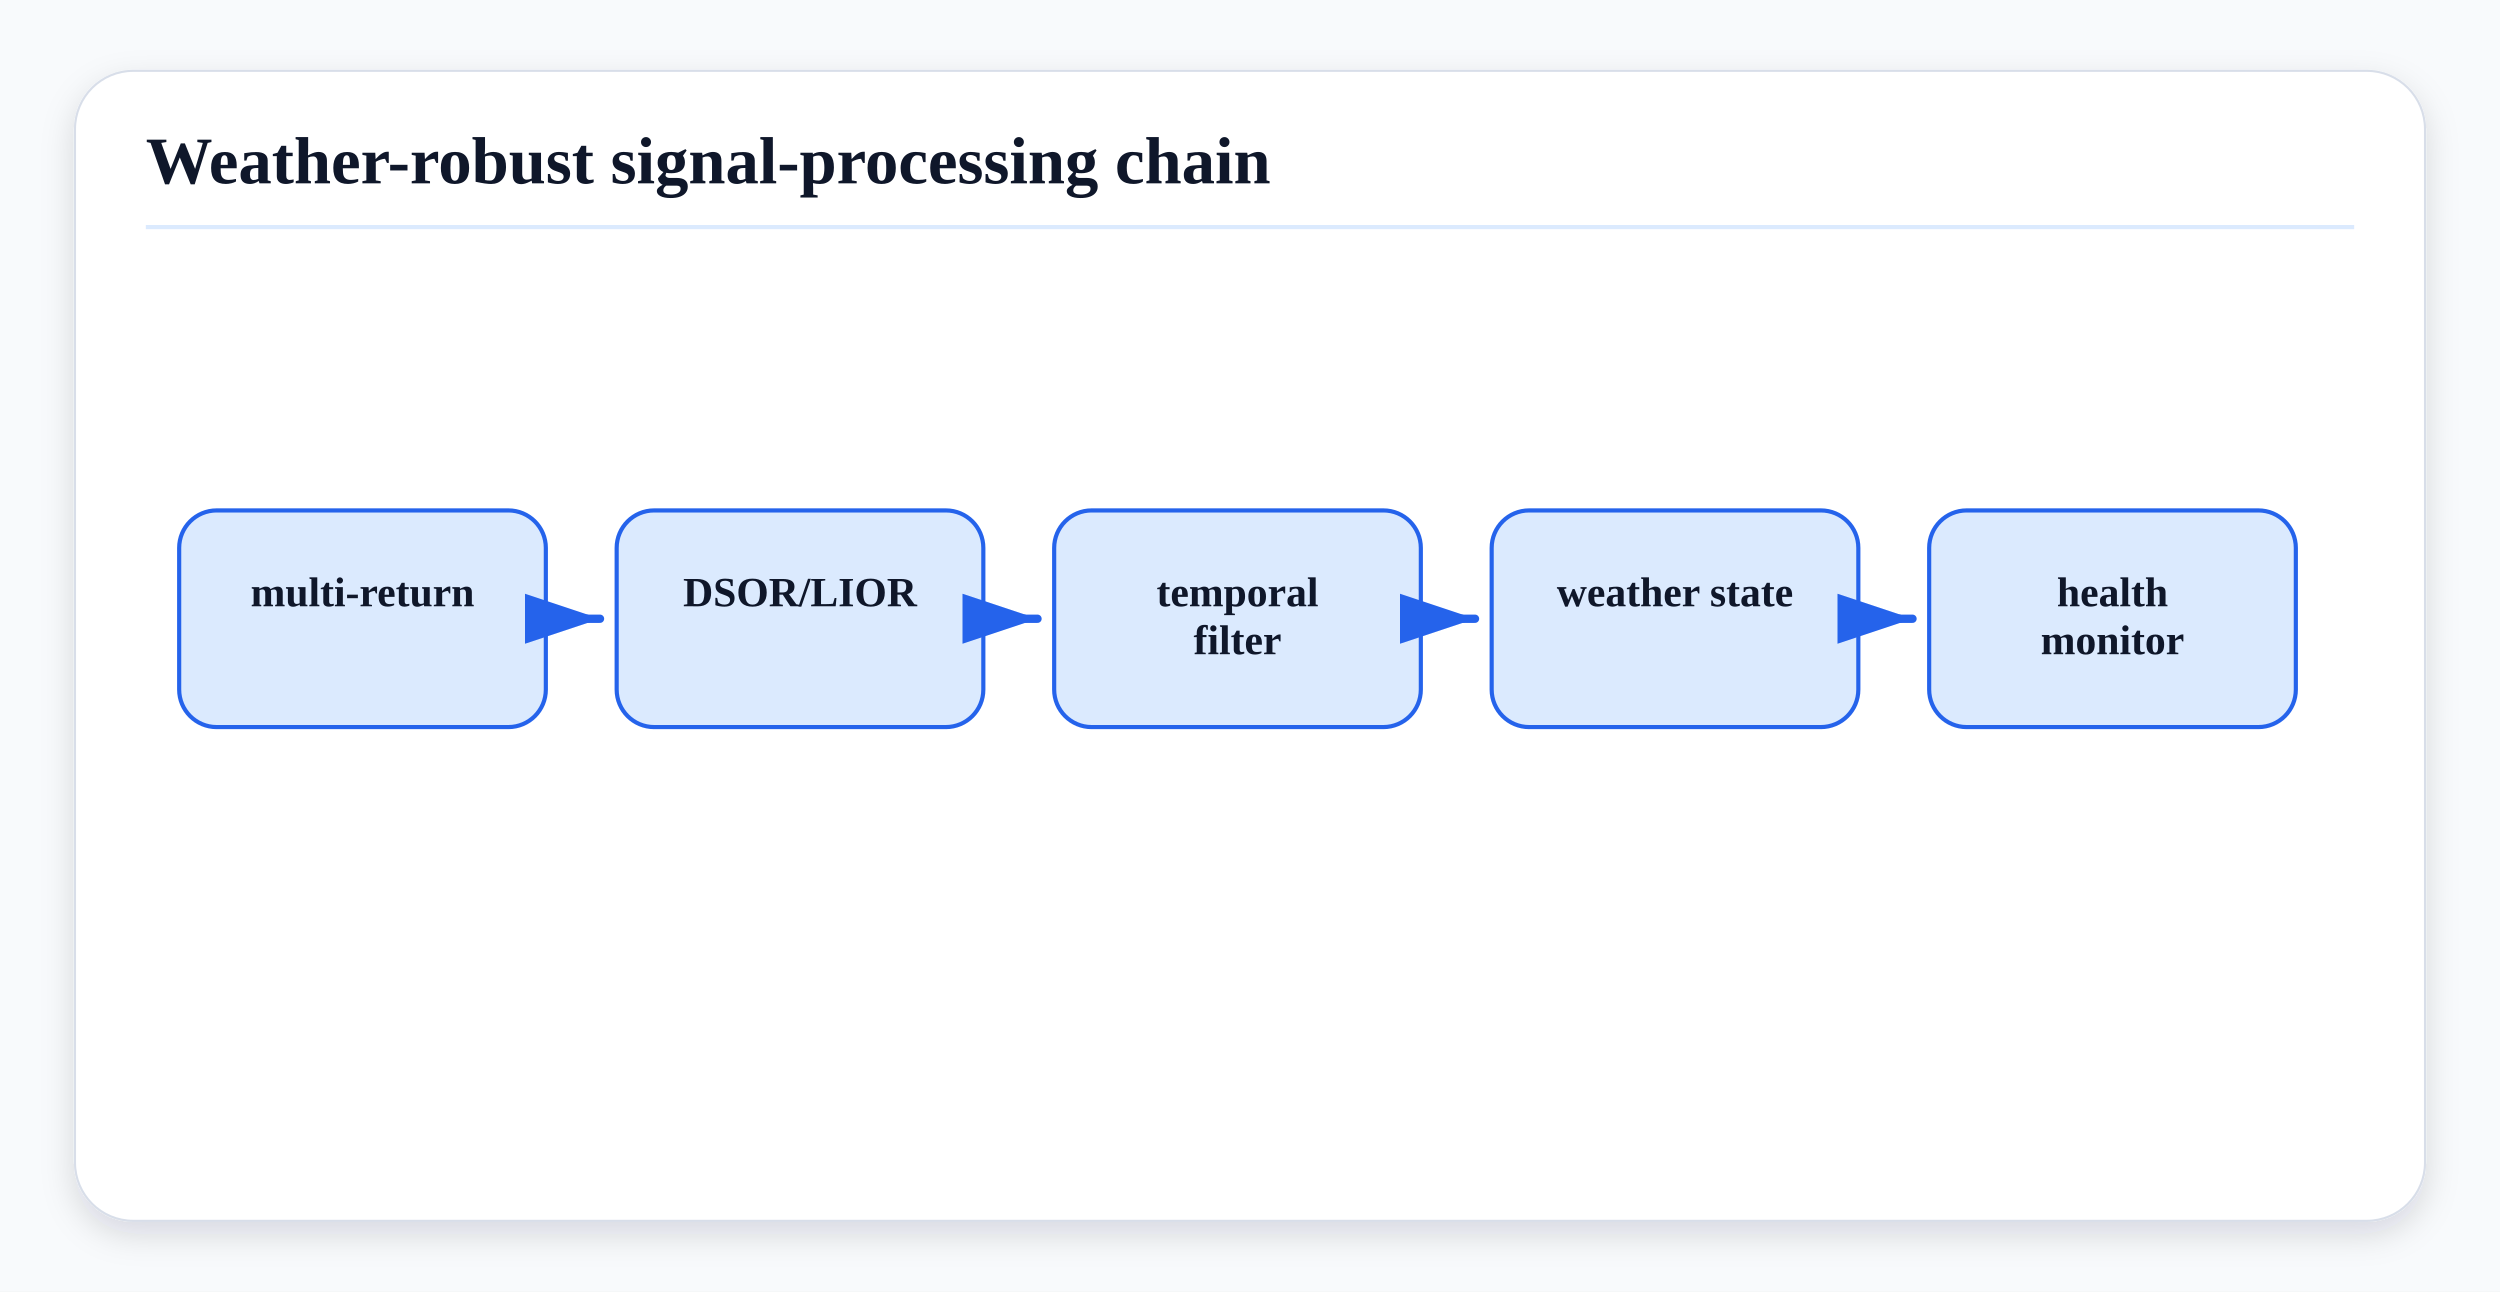
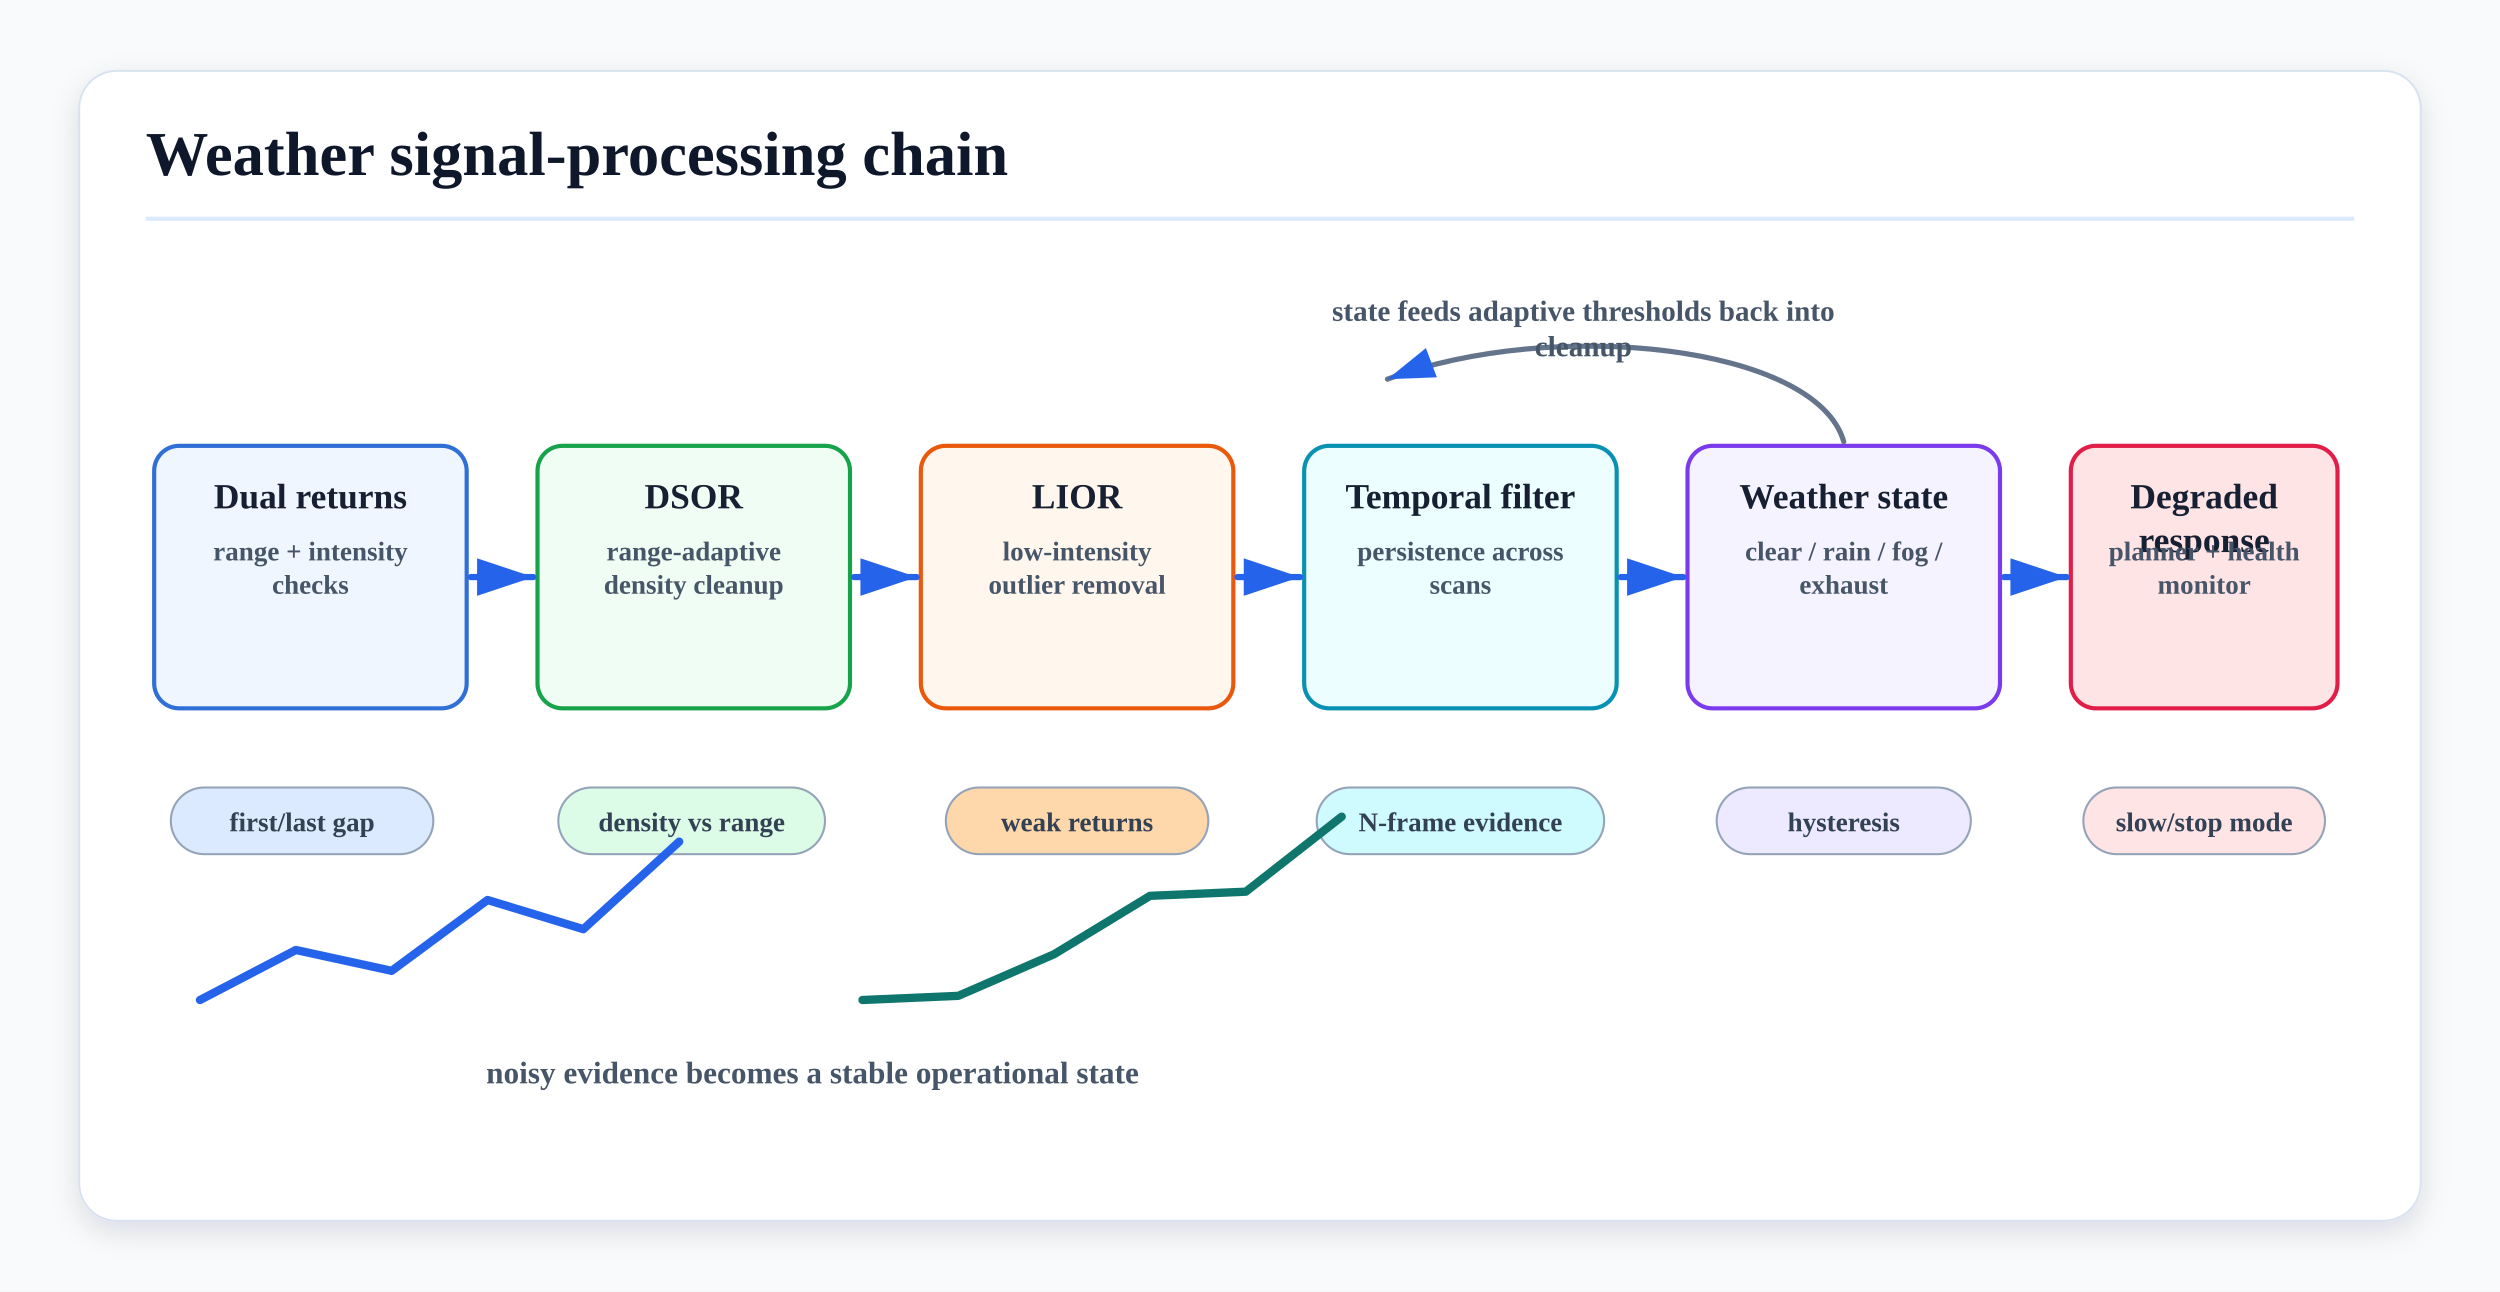
<svg xmlns="http://www.w3.org/2000/svg" width="1200" height="620" viewBox="0 0 1200 620" role="img" aria-labelledby="title desc">
  <defs>
    <marker id="arrow" markerWidth="12" markerHeight="12" refX="9" refY="3" orient="auto" markerUnits="strokeWidth">
      <path d="M0,0 L0,6 L9,3 z" fill="#2563eb" />
    </marker>
+     <pattern id="fineGrid" width="24" height="24" patternUnits="userSpaceOnUse">
+       <path d="M24 0H0V24" fill="none" stroke="#e2e8f0" stroke-width="1" />
+     </pattern>
    <filter id="shadow" x="-10%" y="-10%" width="120%" height="120%">
-       <feDropShadow dx="0" dy="6" stdDeviation="8" flood-color="#0f172a" flood-opacity="0.14" />
+       <feDropShadow dx="0" dy="5" stdDeviation="7" flood-color="#0f172a" flood-opacity="0.12" />
    </filter>
  </defs>
  <rect width="1200" height="620" fill="#f8fafc" />
-   <rect x="36" y="34" width="1128" height="552" rx="28" fill="#ffffff" stroke="#d8dee9" filter="url(#shadow)" />
-   <text x="70" y="88" font-size="32" font-weight="800" fill="#0f172a">Weather-robust signal-processing chain</text>
-   <rect x="70" y="108" width="1060" height="2" fill="#dbeafe" />
-   <rect x="86" y="245" width="176" height="104" rx="18" fill="#dbeafe" stroke="#2563eb" stroke-width="2" />
-   <text x="174" y="291" text-anchor="middle" font-size="20" font-weight="700" fill="#0f172a">multi-return</text>
-   <line x1="269" y1="297" x2="288" y2="297" stroke="#2563eb" stroke-width="4" stroke-linecap="round" marker-end="url(#arrow)" />
-   <rect x="296" y="245" width="176" height="104" rx="18" fill="#dbeafe" stroke="#2563eb" stroke-width="2" />
-   <text x="384" y="291" text-anchor="middle" font-size="20" font-weight="700" fill="#0f172a">DSOR/LIOR</text>
-   <line x1="479" y1="297" x2="498" y2="297" stroke="#2563eb" stroke-width="4" stroke-linecap="round" marker-end="url(#arrow)" />
-   <rect x="506" y="245" width="176" height="104" rx="18" fill="#dbeafe" stroke="#2563eb" stroke-width="2" />
-   <text x="594" y="291" text-anchor="middle" font-size="20" font-weight="700" fill="#0f172a">temporal</text>
-   <text x="594" y="314" text-anchor="middle" font-size="20" font-weight="700" fill="#0f172a">filter</text>
-   <line x1="689" y1="297" x2="708" y2="297" stroke="#2563eb" stroke-width="4" stroke-linecap="round" marker-end="url(#arrow)" />
-   <rect x="716" y="245" width="176" height="104" rx="18" fill="#dbeafe" stroke="#2563eb" stroke-width="2" />
-   <text x="804" y="291" text-anchor="middle" font-size="20" font-weight="700" fill="#0f172a">weather state</text>
-   <line x1="899" y1="297" x2="918" y2="297" stroke="#2563eb" stroke-width="4" stroke-linecap="round" marker-end="url(#arrow)" />
-   <rect x="926" y="245" width="176" height="104" rx="18" fill="#dbeafe" stroke="#2563eb" stroke-width="2" />
-   <text x="1014" y="291" text-anchor="middle" font-size="20" font-weight="700" fill="#0f172a">health</text>
-   <text x="1014" y="314" text-anchor="middle" font-size="20" font-weight="700" fill="#0f172a">monitor</text>
+   <rect x="38" y="34" width="1124" height="552" rx="18" fill="#ffffff" stroke="#d9e2ef" filter="url(#shadow)" />
+   <text x="70" y="84" font-size="30" font-weight="800" fill="#0f172a">Weather signal-processing chain</text>
+   <rect x="70" y="104" width="1060" height="2" fill="#dbeafe" />
+   <rect x="74" y="214" width="150" height="126" rx="12" fill="#eff6ff" stroke="#2f6fd6" stroke-width="2" />
+   <text x="149" y="244" text-anchor="middle" font-size="17" font-weight="700" fill="#172033">Dual returns</text>
+   <text x="149" y="269" text-anchor="middle" font-size="13" font-weight="600" fill="#475569">range + intensity</text>
+   <text x="149" y="285" text-anchor="middle" font-size="13" font-weight="600" fill="#475569">checks</text>
+   <rect x="258" y="214" width="150" height="126" rx="12" fill="#f0fdf4" stroke="#16a34a" stroke-width="2" />
+   <text x="333" y="244" text-anchor="middle" font-size="17" font-weight="700" fill="#172033">DSOR</text>
+   <text x="333" y="269" text-anchor="middle" font-size="13" font-weight="600" fill="#475569">range-adaptive</text>
+   <text x="333" y="285" text-anchor="middle" font-size="13" font-weight="600" fill="#475569">density cleanup</text>
+   <rect x="442" y="214" width="150" height="126" rx="12" fill="#fff7ed" stroke="#ea580c" stroke-width="2" />
+   <text x="517" y="244" text-anchor="middle" font-size="17" font-weight="700" fill="#172033">LIOR</text>
+   <text x="517" y="269" text-anchor="middle" font-size="13" font-weight="600" fill="#475569">low-intensity</text>
+   <text x="517" y="285" text-anchor="middle" font-size="13" font-weight="600" fill="#475569">outlier removal</text>
+   <rect x="626" y="214" width="150" height="126" rx="12" fill="#ecfeff" stroke="#0891b2" stroke-width="2" />
+   <text x="701" y="244" text-anchor="middle" font-size="17" font-weight="700" fill="#172033">Temporal filter</text>
+   <text x="701" y="269" text-anchor="middle" font-size="13" font-weight="600" fill="#475569">persistence across</text>
+   <text x="701" y="285" text-anchor="middle" font-size="13" font-weight="600" fill="#475569">scans</text>
+   <rect x="810" y="214" width="150" height="126" rx="12" fill="#f5f3ff" stroke="#7c3aed" stroke-width="2" />
+   <text x="885" y="244" text-anchor="middle" font-size="17" font-weight="700" fill="#172033">Weather state</text>
+   <text x="885" y="269" text-anchor="middle" font-size="13" font-weight="600" fill="#475569">clear / rain / fog /</text>
+   <text x="885" y="285" text-anchor="middle" font-size="13" font-weight="600" fill="#475569">exhaust</text>
+   <rect x="994" y="214" width="128" height="126" rx="12" fill="#ffe4e6" stroke="#e11d48" stroke-width="2" />
+   <text x="1058" y="244" text-anchor="middle" font-size="17" font-weight="700" fill="#172033">Degraded</text>
+   <text x="1058" y="265" text-anchor="middle" font-size="17" font-weight="700" fill="#172033">response</text>
+   <text x="1058" y="269" text-anchor="middle" font-size="13" font-weight="600" fill="#475569">planner + health</text>
+   <text x="1058" y="285" text-anchor="middle" font-size="13" font-weight="600" fill="#475569">monitor</text>
+   <line x1="226" y1="277" x2="256" y2="277" stroke="#2563eb" stroke-width="3" stroke-linecap="round" marker-end="url(#arrow)" />
+   <line x1="410" y1="277" x2="440" y2="277" stroke="#2563eb" stroke-width="3" stroke-linecap="round" marker-end="url(#arrow)" />
+   <line x1="594" y1="277" x2="624" y2="277" stroke="#2563eb" stroke-width="3" stroke-linecap="round" marker-end="url(#arrow)" />
+   <line x1="778" y1="277" x2="808" y2="277" stroke="#2563eb" stroke-width="3" stroke-linecap="round" marker-end="url(#arrow)" />
+   <line x1="962" y1="277" x2="992" y2="277" stroke="#2563eb" stroke-width="3" stroke-linecap="round" marker-end="url(#arrow)" />
+   <rect x="82" y="378" width="126" height="32" rx="16" fill="#dbeafe" stroke="#94a3b8" />
+   <text x="145" y="399" text-anchor="middle" font-size="13" font-weight="700" fill="#334155">first/last gap</text>
+   <rect x="268" y="378" width="128" height="32" rx="16" fill="#dcfce7" stroke="#94a3b8" />
+   <text x="332" y="399" text-anchor="middle" font-size="13" font-weight="700" fill="#334155">density vs range</text>
+   <rect x="454" y="378" width="126" height="32" rx="16" fill="#fed7aa" stroke="#94a3b8" />
+   <text x="517" y="399" text-anchor="middle" font-size="13" font-weight="700" fill="#334155">weak returns</text>
+   <rect x="632" y="378" width="138" height="32" rx="16" fill="#cffafe" stroke="#94a3b8" />
+   <text x="701" y="399" text-anchor="middle" font-size="13" font-weight="700" fill="#334155">N-frame evidence</text>
+   <rect x="824" y="378" width="122" height="32" rx="16" fill="#ede9fe" stroke="#94a3b8" />
+   <text x="885" y="399" text-anchor="middle" font-size="13" font-weight="700" fill="#334155">hysteresis</text>
+   <rect x="1000" y="378" width="116" height="32" rx="16" fill="#ffe4e6" stroke="#94a3b8" />
+   <text x="1058" y="399" text-anchor="middle" font-size="13" font-weight="700" fill="#334155">slow/stop mode</text>
+   <path d="M885 212 C872 166 746 152 666 182" fill="none" stroke="#64748b" stroke-width="2.5" stroke-linecap="round" stroke-linejoin="round" marker-end="url(#arrow)" />
+   <text x="760" y="154" text-anchor="middle" font-size="14" font-weight="600" fill="#475569">state feeds adaptive thresholds back into</text>
+   <text x="760" y="171" text-anchor="middle" font-size="14" font-weight="600" fill="#475569">cleanup</text>
+   <polyline points="96,480 142,456 188,466 234,432 280,446 326,404" fill="none" stroke="#2563eb" stroke-width="4" stroke-linecap="round" stroke-linejoin="round" />
+   <polyline points="414,480 460,478 506,458 552,430 598,428 644,392" fill="none" stroke="#0f766e" stroke-width="4" stroke-linecap="round" stroke-linejoin="round" />
+   <text x="390" y="520" text-anchor="middle" font-size="15" font-weight="600" fill="#475569">noisy evidence becomes a stable operational state</text>
</svg>
